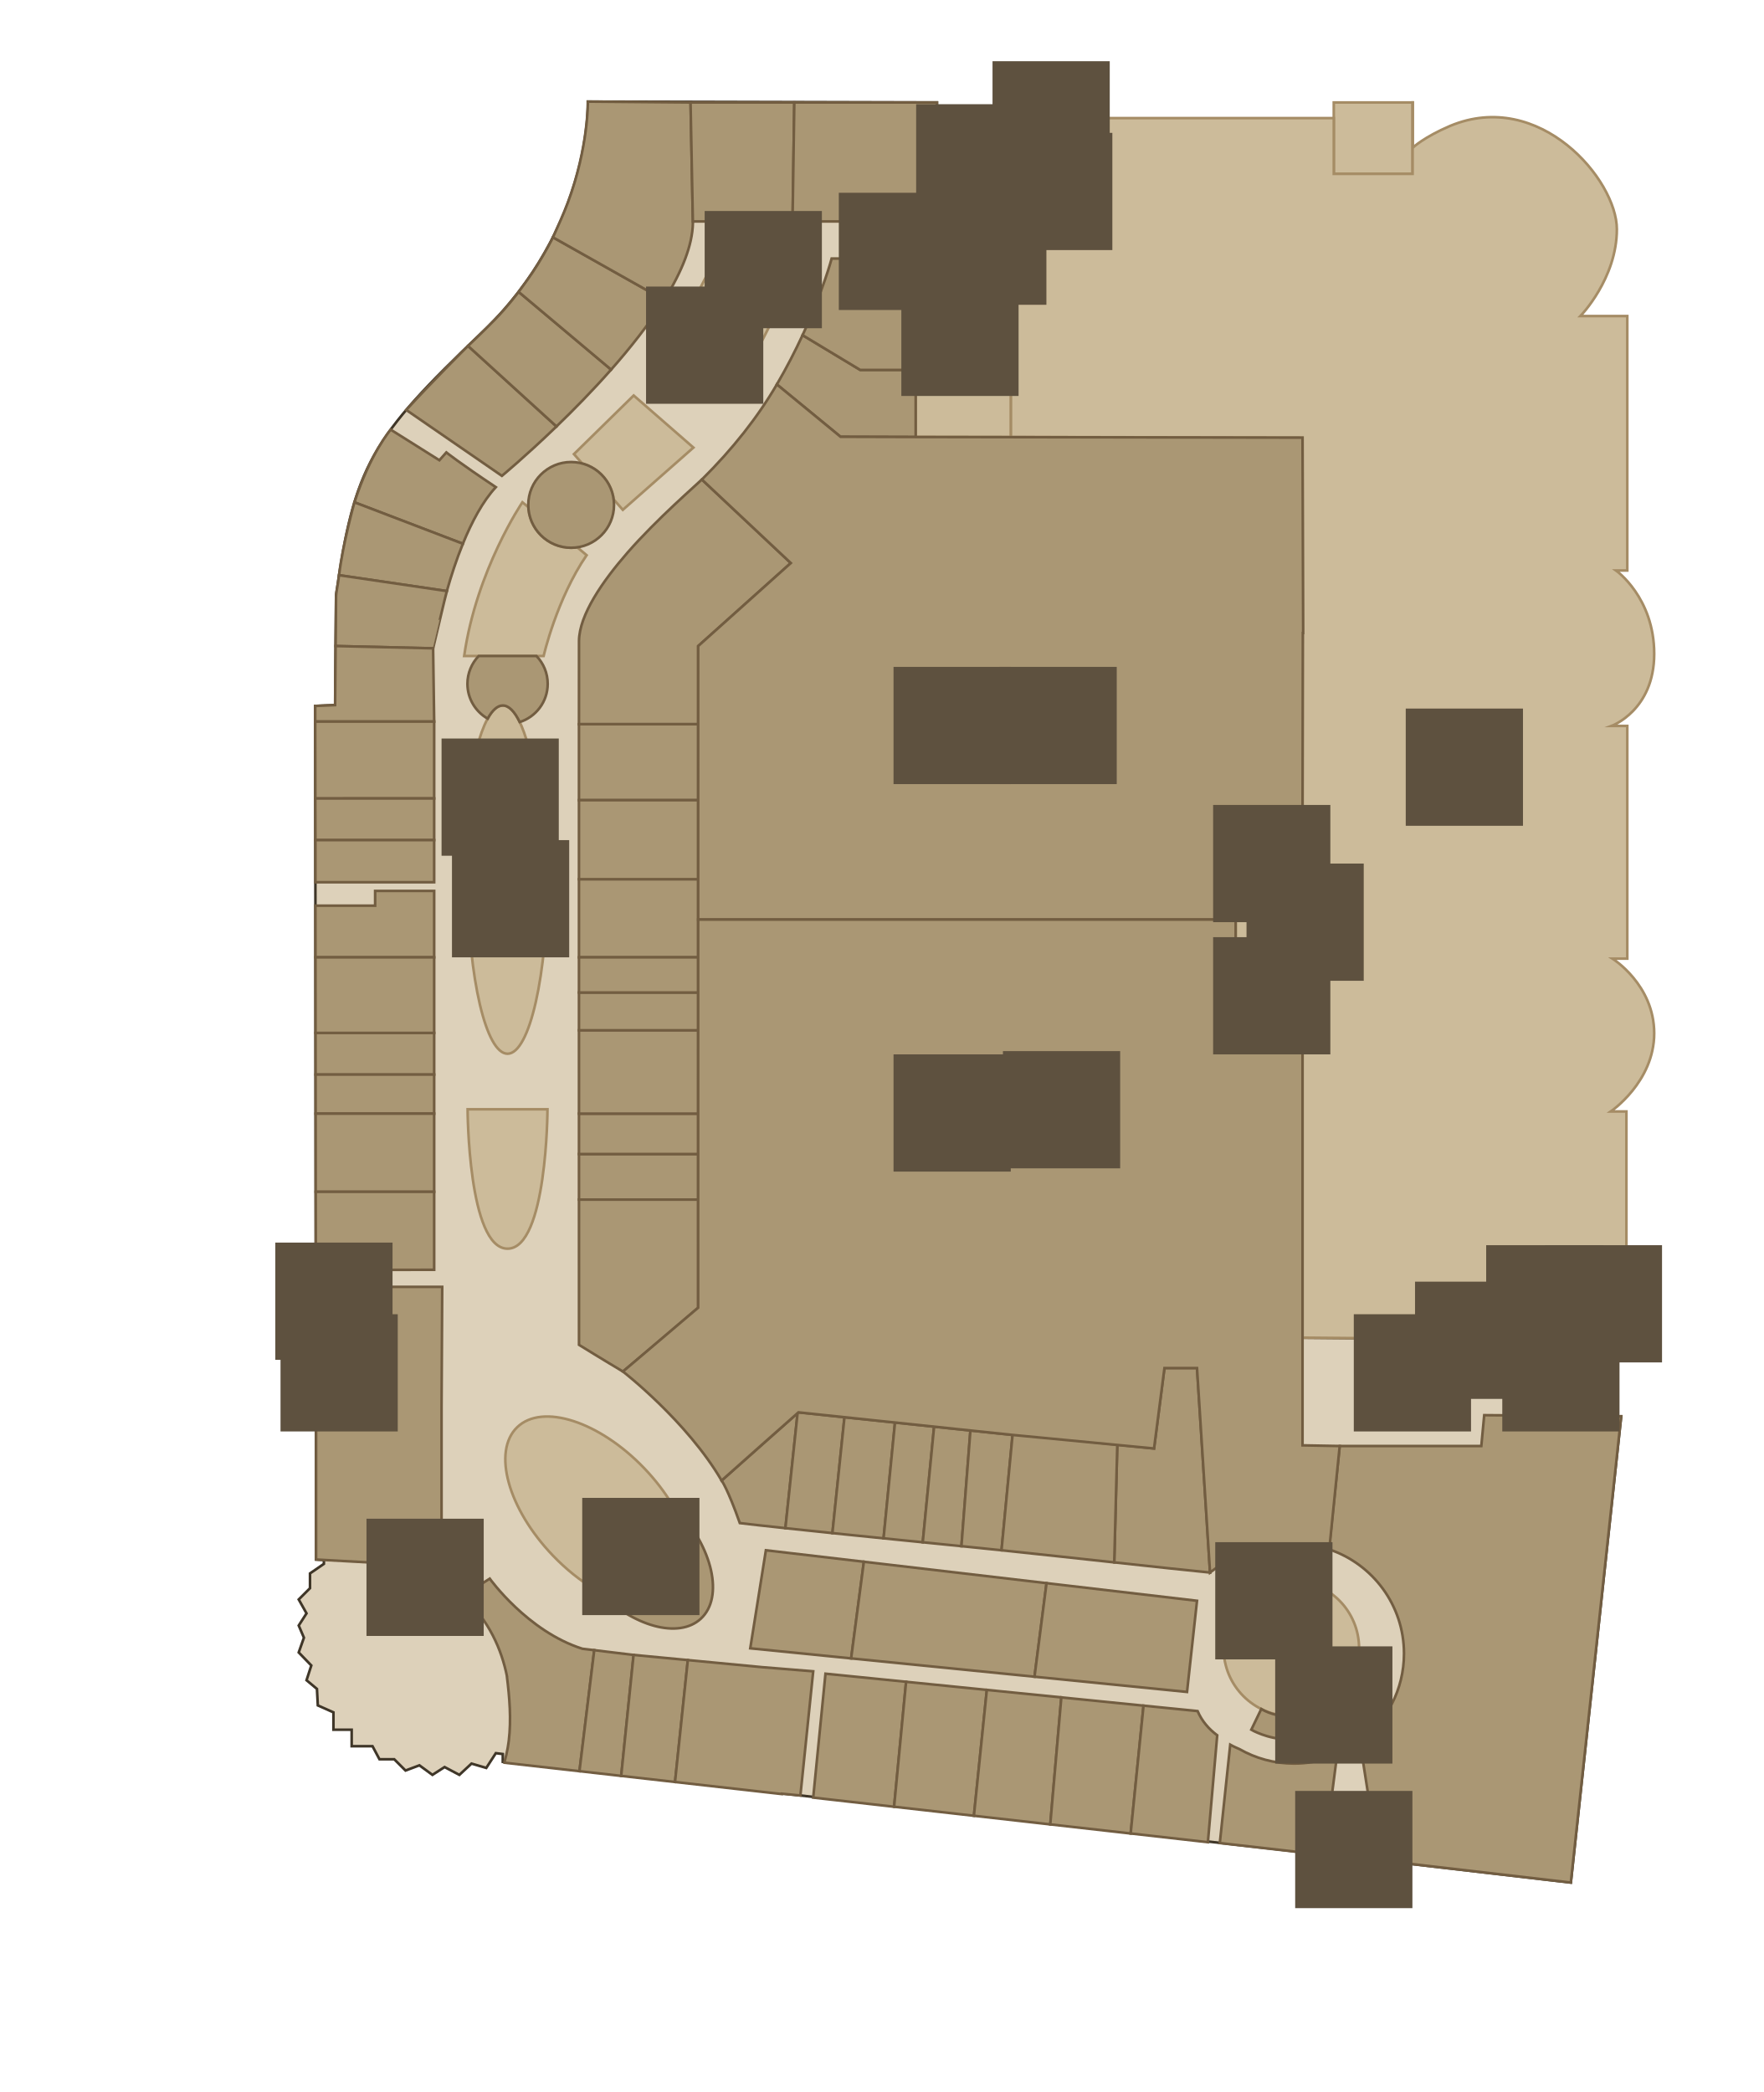
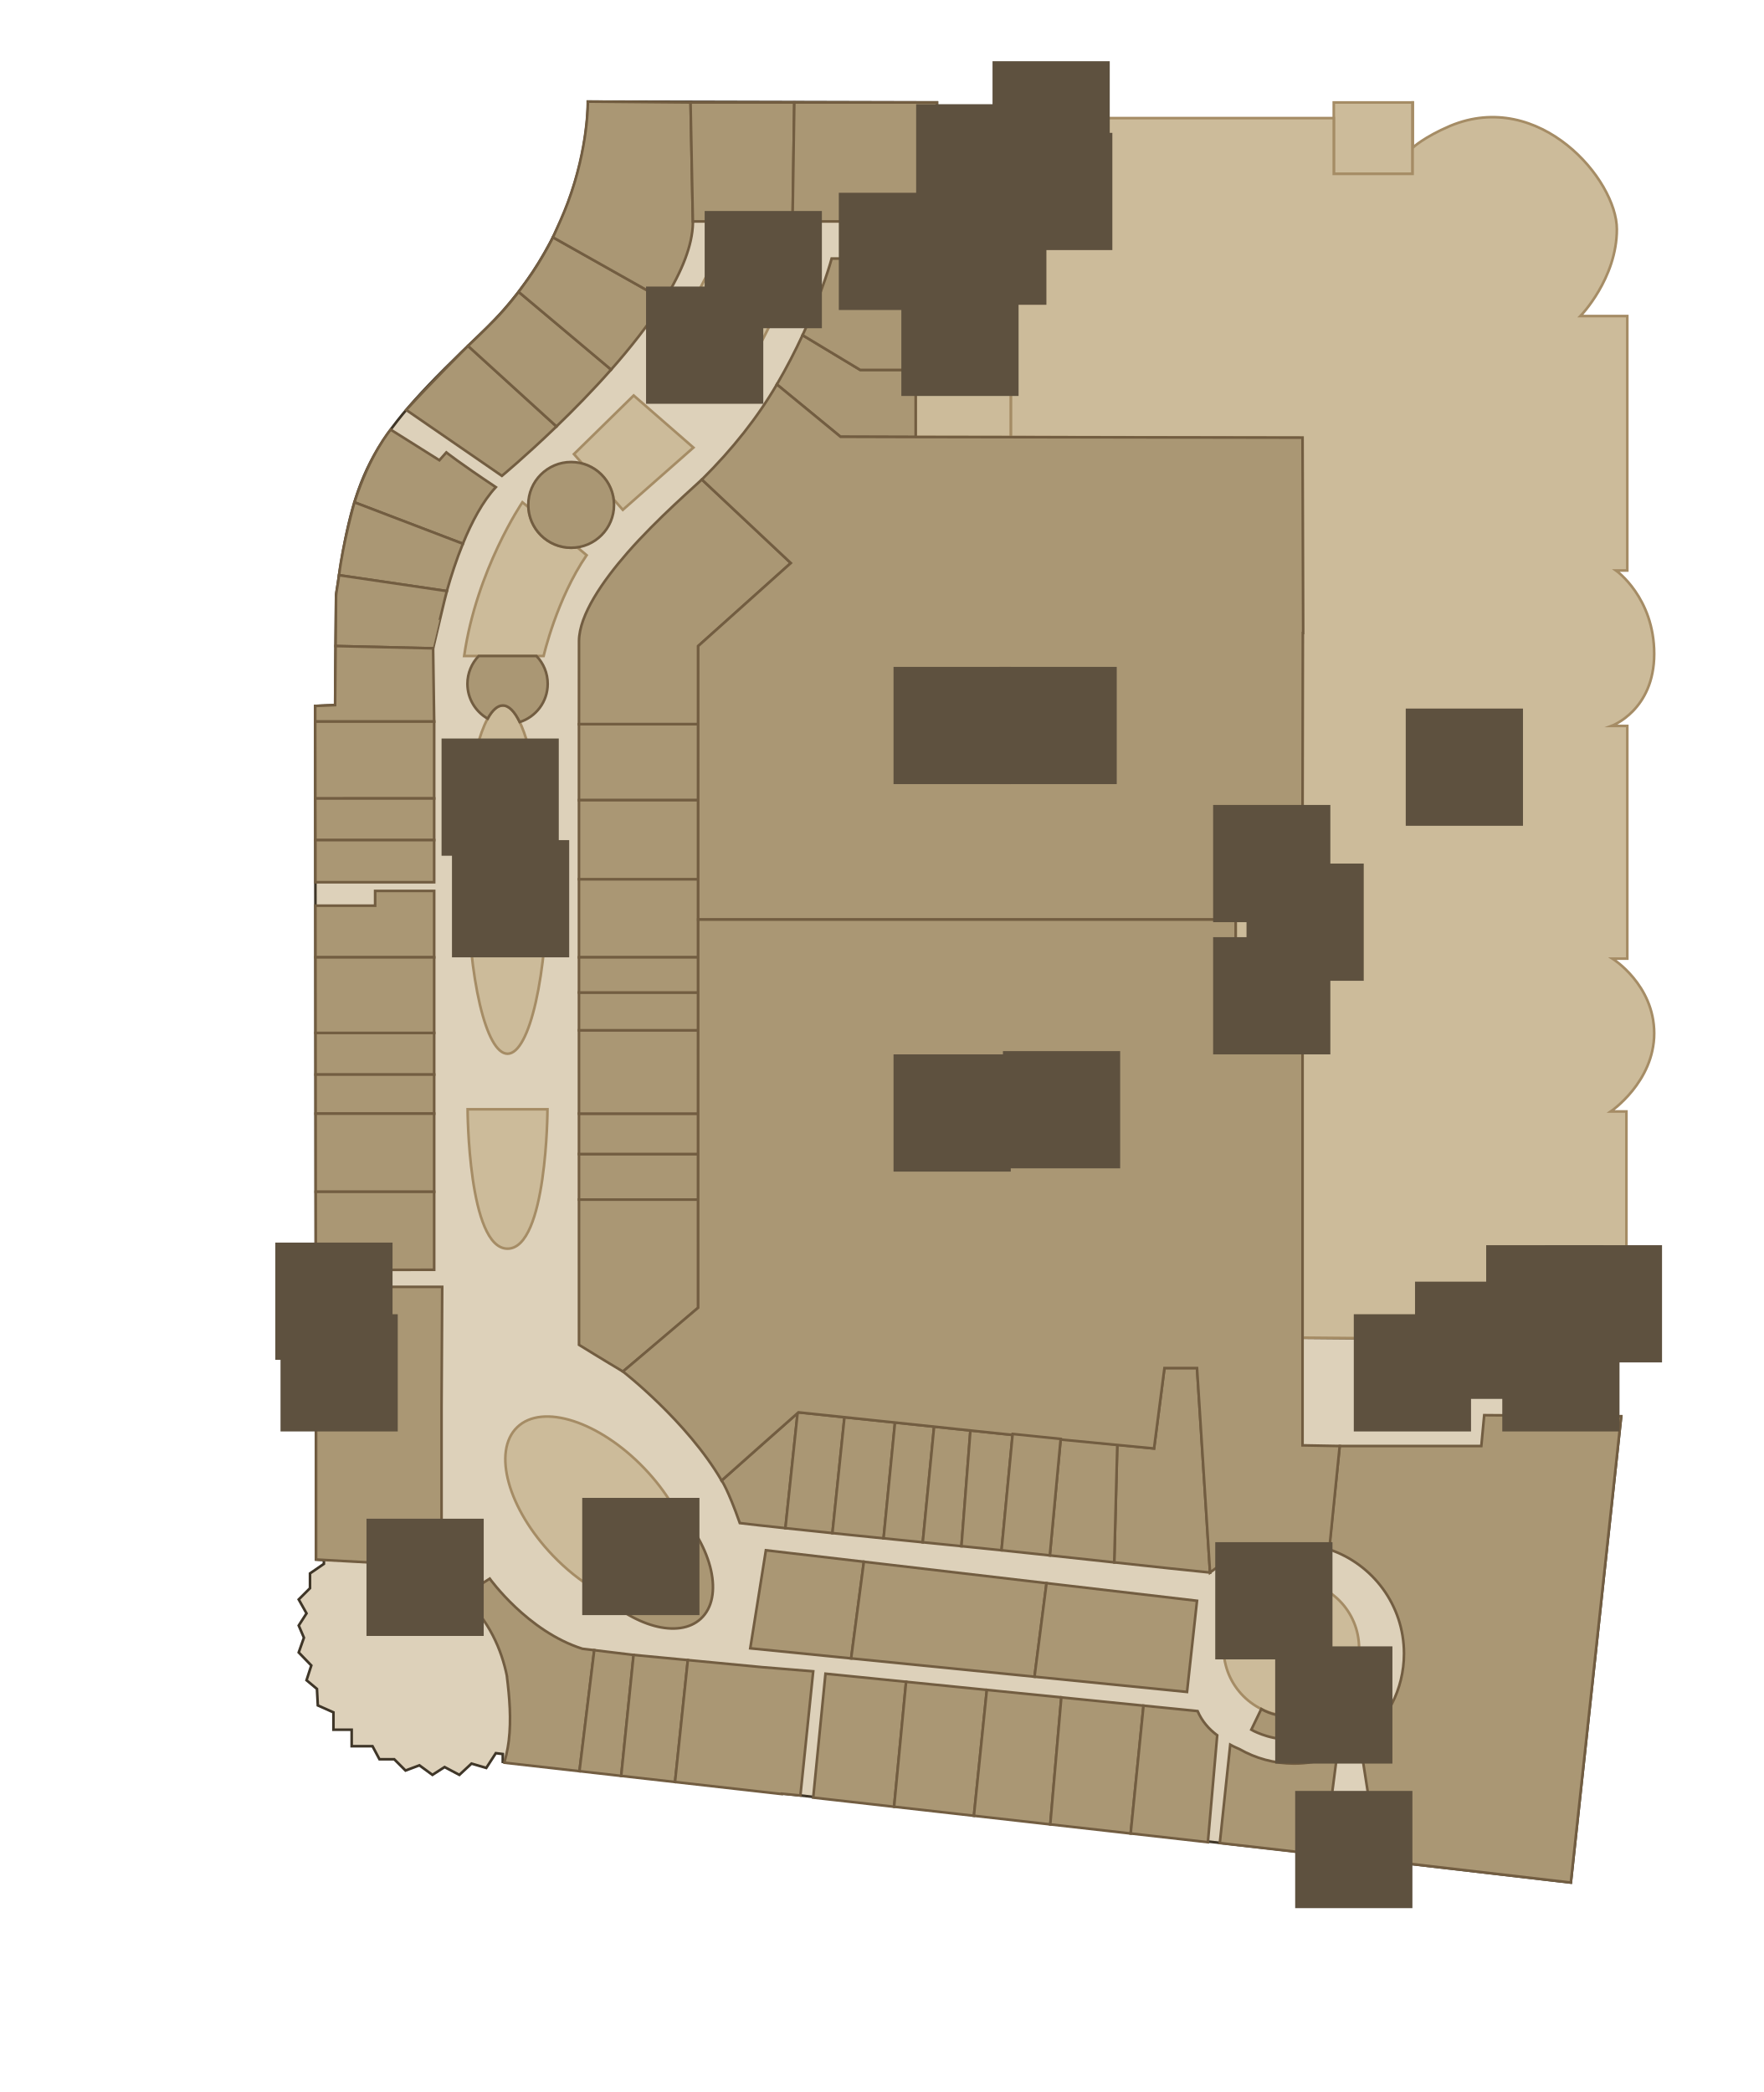
<svg xmlns="http://www.w3.org/2000/svg" version="1.1" id="Layer_1" x="0px" y="0px" width="677px" height="803.07px" viewBox="0 0 677 803.07" enable-background="new 0 0 677 803.07" xml:space="preserve">
  <g id="background">
</g>
  <g id="etc">
    <polygon fill="#CCBB9A" stroke="#A58C65" stroke-miterlimit="10" points="616.667,543.623 616.667,514.333 583.583,514.25    583.583,543.361  " />
    <path fill="#DDD1BA" stroke="#3F3628" stroke-miterlimit="10" d="M616,543.667l-32.417-0.307v-29.11l-83.584-0.748L500,168   l-112-0.25V106h-8.375V81.25h10.5V45l-30.458-0.333v-5.333L225.666,39c0,0,1.667,48.333-40.667,88.667s-49,51-56,101   c-0.333,35.333-0.333,42-0.333,42L121,271l0.333,327.667l3,0.164v1.502L119,604v5.668L114.667,614l3,5.334l-3,4.666l2,4.668   l-2,5.666l4.833,5L117.667,645l4,3.334l0.333,6.334l6,2.666V664h7v6.334h8l2.667,5h5.667l4.333,4.334l5.333-2l5,3.666l4.667-3   l5.667,3L181,677l5.667,1.668l3.667-5.668l2.667,0.334v3l314.606,35.553l-1.772,12.281l23.25,1.004l0.069-11.102L603,722.667   l19.333-179H616z" />
    <polygon fill="#CCBB9A" stroke="#A58C65" stroke-miterlimit="10" points="542.25,66.75 542.25,39.333 512,39.333 512,44.389    512,66.75  " />
    <path fill="#CCBB9A" stroke="#A58C65" stroke-miterlimit="10" d="M635,396.668C635,378,619,368,619,368h5.667v-89.333h-6   c0,0,16.333-6,16.333-27.667s-14.667-32-14.667-32h4.334v-97.667h-18c0,0,13.999-14.333,13.999-33.333s-29.667-54-64-39.667   c-9.99,4.261-14.333,8.333-14.333,8.333V39.334h-0.083V66.75H512l0,0V45.334h-93.334v-6h-32V45h3.459v36.25h-10.5V106H388v61.75   L500,168l-0.001,345.501l83.584,0.748h40.75v-87.582h-6C618.333,426.667,635,415.333,635,396.668z" />
    <circle fill="#CCBB9A" stroke="#A58C65" stroke-miterlimit="10" cx="495.712" cy="632.75" r="26" />
    <rect x="474.334" y="316.667" fill="#CCBB9A" stroke="#A58C65" stroke-miterlimit="10" width="25.666" height="49.333" />
    <line fill="none" stroke="#A58C65" stroke-miterlimit="10" x1="500" y1="316.667" x2="500" y2="366" />
    <rect x="474.334" y="366" fill="#CCBB9A" stroke="#A58C65" stroke-miterlimit="10" width="25.666" height="35.535" />
    <line fill="none" stroke="#A58C65" stroke-miterlimit="10" x1="500" y1="366" x2="500" y2="401.535" />
    <polygon fill="#CCBB9A" stroke="#A58C65" stroke-miterlimit="10" points="390.125,45 359.667,44.667 359.667,81.25 379.625,81.25    379.625,81.25 390.125,81.25  " />
    <polygon fill="#CCBB9A" stroke="#A58C65" stroke-miterlimit="10" points="379.625,106 351.5,106 351.5,167.75 388,167.75 388,106     " />
    <ellipse fill="#CCBB9A" stroke="#A58C65" stroke-miterlimit="10" cx="386.371" cy="426.5" rx="32.629" ry="20.833" />
    <ellipse fill="#CCBB9A" stroke="#A58C65" stroke-miterlimit="10" cx="386.371" cy="279.25" rx="32.629" ry="20.833" />
    <polygon fill="#CCBB9A" stroke="#A58C65" stroke-miterlimit="10" points="259.667,128.177 285.333,145 303.75,108.667    274.667,99.25  " />
    <path fill="#CCBB9A" stroke="#A58C65" stroke-miterlimit="10" d="M179.5,425.833h30.667c0,0-0.167,53.5-15.333,53.5   S179.5,425.833,179.5,425.833z" />
    <polygon fill="#CCBB9A" stroke="#A58C65" stroke-miterlimit="10" points="143,487.5 121.247,487.531 121.247,513.667 143,513.667     " />
    <polygon fill="#CCBB9A" stroke="#A58C65" stroke-miterlimit="10" points="121.247,513.667 121.333,540 143,540 143,513.667  " />
    <line fill="none" stroke="#A58C65" stroke-miterlimit="10" x1="228.661" y1="610.085" x2="257.145" y2="578.273" />
    <path fill="#CCBB9A" stroke="#A58C65" stroke-miterlimit="10" d="M247.27,563.593c-17.238-17.967-39.047-25.014-48.712-15.739   c-9.665,9.273-3.526,31.354,13.712,49.321c5.082,5.297,10.561,9.636,16.01,12.896l29.843-32.359   C255.262,572.923,251.621,568.128,247.27,563.593z" />
    <path fill="#CCBB9A" stroke="#A58C65" stroke-miterlimit="10" d="M228.366,610.197c13.085,7.709,25.951,9.207,32.721,2.623   c7.18-6.982,5.474-21.064-3.098-35.188L228.366,610.197z" />
    <path fill="#CCBB9A" stroke="#A58C65" stroke-miterlimit="10" d="M193.014,270.819c-6.809,0-12.578,19.615-14.579,46.749   l28.278-9.426C204.19,286.01,199.005,270.819,193.014,270.819z" />
    <path fill="#CCBB9A" stroke="#A58C65" stroke-miterlimit="10" d="M179.515,339.396c0.315,36.189,7.051,65.104,15.318,65.104   c8.468,0,15.333-30.333,15.333-67.75c0-2.349-0.033-4.663-0.086-6.95L179.515,339.396z" />
    <path fill="#CCBB9A" stroke="#A58C65" stroke-miterlimit="10" d="M243.25,151.819l-22.93,22.5l3.171,3.615   c6.359,1.696,11.195,7.092,12.059,13.75l3.531,4.026l27.1-23.892L243.25,151.819z" />
    <path id="primanest" fill="#CCBB9A" stroke="#A58C65" stroke-miterlimit="10" d="M219.246,210.276   c-8.799,0-15.963-6.91-16.414-15.597c-1.449-1.174-2.301-1.861-2.301-1.861s-17.652,26-22.35,59h30.5c0,0,5-21.891,16.5-38.695   c-1.178-0.996-2.386-2.012-3.604-3.031C220.813,210.201,220.04,210.276,219.246,210.276z" />
  </g>
  <g id="rooms">
    <polygon id="r204" fill="#AA9774" stroke="#725D41" stroke-miterlimit="10" points="347.588,645.576 330.193,643.828    316.879,642.49 312.167,690.058 325.01,691.509 343.217,693.568 347.822,645.599  " />
    <polygon id="r205" fill="#AA9774" stroke="#725D41" stroke-miterlimit="10" points="378.436,648.675 363.036,647.128    347.822,645.599 343.217,693.568 343.84,693.638 358.689,695.316 373.857,697.031 378.817,648.714  " />
    <polygon id="r206" fill="#AA9774" stroke="#725D41" stroke-miterlimit="10" points="378.817,648.714 373.857,697.031    374.554,697.109 395.538,699.479 403.169,700.343 407.416,651.587  " />
    <polygon id="r207" fill="#AA9774" stroke="#725D41" stroke-miterlimit="10" points="416.843,652.535 407.416,651.587    403.169,700.343 434.026,703.83 438.97,654.759  " />
    <path id="r220a" fill="#AA9774" stroke="#725D41" stroke-miterlimit="10" d="M222.256,460.5h45.747l0.001-17.5h-45.75   C222.255,449.066,222.255,454.925,222.256,460.5z" />
    <path id="r220b" fill="#AA9774" stroke="#725D41" stroke-miterlimit="10" d="M222.254,443h45.75v-15.5h-45.751   C222.253,432.787,222.253,437.966,222.254,443z" />
    <path id="r221" fill="#AA9774" stroke="#725D41" stroke-miterlimit="10" d="M222.252,427.5h45.751l0.001-32H222.25   C222.25,406.389,222.251,417.15,222.252,427.5z" />
    <path id="r222a" fill="#AA9774" stroke="#725D41" stroke-miterlimit="10" d="M222.25,395.5h45.755V381h-45.757   C222.249,385.841,222.25,390.683,222.25,395.5z" />
    <path id="r223" fill="#AA9774" stroke="#725D41" stroke-miterlimit="10" d="M222.248,367.5h45.758l0.001-30h-45.761   C222.247,347.24,222.248,357.317,222.248,367.5z" />
    <path id="r226-228" fill="#AA9774" stroke="#725D41" stroke-miterlimit="10" d="M303.569,216.141l-34.136-32.063   c-1.597,1.585-17.2,15.06-28.52,28.034c-9.614,11.019-18.535,23.906-18.65,33.895c-0.007,0.663-0.012,12.97-0.014,31.994h45.762   l0.002-29.994L303.569,216.141z" />
    <path id="r225" fill="#AA9774" stroke="#725D41" stroke-miterlimit="10" d="M268.011,278h-45.762   c-0.001,8.52-0.002,18.395-0.002,29.167h45.763L268.011,278z" />
    <path id="r224" fill="#AA9774" stroke="#725D41" stroke-miterlimit="10" d="M222.247,307.167c0,9.509,0,19.715,0,30.333h45.761   l0.001-30v-0.333H222.247z" />
    <path id="r222b" fill="#AA9774" stroke="#725D41" stroke-miterlimit="10" d="M222.249,381h45.757v-13.5h-45.758   C222.249,371.987,222.249,376.493,222.249,381z" />
    <path id="r218-219" fill="#AA9774" stroke="#725D41" stroke-miterlimit="10" d="M222.256,460.5   c0.001,5.828,0.001,11.361,0.002,16.5h-0.001c0.002,6.494,0.002,12.38,0.003,17.5c0.002,13.546,0.003,21.755,0.003,21.755   s10.112,6.244,16.862,10.244C246.625,520.25,268,502,268,502v-7.5l0.001-17.5h0.001l0.001-16.5H222.256z" />
    <path id="r229" fill="#AA9774" stroke="#725D41" stroke-miterlimit="10" d="M330.208,142L330.208,142L330.208,142l-22.126-13.341   c-2.725,5.871-5.99,12.278-9.869,18.915l24.449,20.093l28.839,0.083V142H330.208z" />
    <path id="r230" fill="#AA9774" stroke="#725D41" stroke-miterlimit="10" d="M351.5,142v-5.75v-37h-32.25   c0,0-3.224,12.193-10.944,28.927c-0.069,0.159-0.147,0.322-0.225,0.482L330.208,142H351.5z" />
    <path id="sports-mall-global" fill="#AA9774" stroke="#725D41" stroke-miterlimit="10" d="M474.334,316.667H500L500.125,243h0.125   l-0.083-24.904v-0.002L500,168l-148.5-0.25l-28.839-0.083l-24.449-20.093c-7.321,12.525-16.782,24.591-28.779,36.503l34.136,32.063   l-35.556,31.865L268.007,353h206.327V316.667L474.334,316.667z M386.371,300.083c-18.021,0-32.629-9.327-32.629-20.833   s14.604-20.833,32.629-20.833c18.021,0,32.629,9.327,32.629,20.833S404.392,300.083,386.371,300.083z" />
    <polygon id="r244" fill="#AA9774" stroke="#725D41" stroke-miterlimit="10" points="166.667,367.333 166.667,342 144,342    144,347.667 121.078,347.667 121.098,367.5 166.667,367.5  " />
    <polygon id="r246a" fill="#AA9774" stroke="#725D41" stroke-miterlimit="10" points="166.667,398 166.667,396.5 121.127,396.5    121.144,412.5 166.667,412.5  " />
    <polygon id="r246b" fill="#AA9774" stroke="#725D41" stroke-miterlimit="10" points="166.667,412.5 121.144,412.5 121.159,427.5    166.667,427.5  " />
    <polygon id="r247" fill="#AA9774" stroke="#725D41" stroke-miterlimit="10" points="166.667,457.333 166.667,428.333    166.667,427.5 121.159,427.5 121.189,457.5 166.667,457.5  " />
    <polygon id="r248" fill="#AA9774" stroke="#725D41" stroke-miterlimit="10" points="166.667,487.439 166.667,457.5 121.189,457.5    121.247,487.531  " />
    <polygon id="r249-251" fill="#AA9774" stroke="#725D41" stroke-miterlimit="10" points="143,494 143,500.333 143,531.5 143,535.75    143,540 141.958,540 121.333,540 121.333,598.667 152.879,600.402 169.5,584.88 169.5,573.662 169.5,548.515 169.5,540 169.75,494     " />
    <polygon id="r245" fill="#AA9774" stroke="#725D41" stroke-miterlimit="10" points="166.667,367.5 121.098,367.5 121.127,396.5    166.667,396.5  " />
    <path id="r238" fill="#AA9774" stroke="#725D41" stroke-miterlimit="10" d="M177.699,208.693   c3.382-8.306,7.574-16.214,12.635-21.688c-14-9.333-19-13.333-19-13.333l-2.667,3l-18.699-11.753c0,0-7.968,9.331-13.907,27.9   l41.622,15.915C177.688,208.72,177.693,208.707,177.699,208.693z" />
    <path id="r239" fill="#AA9774" stroke="#725D41" stroke-miterlimit="10" d="M177.683,208.734l-41.622-15.915   c-0.051,0.15-4.395,15.514-5.91,27.986l41.372,6.095C173.148,221.168,175.195,214.848,177.683,208.734z" />
    <path id="r240" fill="#AA9774" stroke="#725D41" stroke-miterlimit="10" d="M171.522,226.9l-41.372-6.095   c-0.542,4.399-1.15,6.631-1.152,7.966c-0.008,5.396-0.174,19.229-0.174,19.229l37.437,0.88   C166.262,248.88,171.219,227.844,171.522,226.9z" />
    <path id="r241" fill="#AA9774" stroke="#725D41" stroke-miterlimit="10" d="M166.262,248.88L128.825,248   c-0.089,11.083-0.195,22.668-0.195,22.668L121,271v6h45.667L166.262,248.88z" />
    <polygon id="r242" fill="#AA9774" stroke="#725D41" stroke-miterlimit="10" points="166.667,277 121,277 121.047,306.516    166.667,306.5  " />
    <polygon id="r243a" fill="#AA9774" stroke="#725D41" stroke-miterlimit="10" points="166.667,309.339 166.667,306.5    121.031,306.516 121.078,322.5 166.667,322.5  " />
    <rect id="r243b" x="121.078" y="322.5" fill="#AA9774" stroke="#725D41" stroke-miterlimit="10" width="45.589" height="16.172" />
    <path id="r237" fill="#AA9774" stroke="#725D41" stroke-miterlimit="10" d="M155.941,157.367l36.726,25.306   c0,0,8.826-7.306,20.35-18.385c0.199-0.191,0.405-0.393,0.605-0.586l-33.963-30.917   C179.28,133.134,164.775,147.614,155.941,157.367z" />
    <path id="r236" fill="#AA9774" stroke="#725D41" stroke-miterlimit="10" d="M179.658,132.783l33.963,30.918   c6.517-6.289,13.84-13.733,20.911-21.742c0.021-0.024,0.043-0.049,0.064-0.074l-35.513-29.846   c-0.003,0.004-3.983,5.39-9.049,10.581C185.858,126.899,180.264,132.222,179.658,132.783z" />
    <path id="r235" fill="#AA9774" stroke="#725D41" stroke-miterlimit="10" d="M199.084,112.04l35.513,29.846   c7.414-8.403,14.535-17.406,20.115-26.295c0.091-0.146,0.178-0.291,0.269-0.437l-42.715-24.053   c-0.263,0.581-2.787,5.477-6.018,10.657C203.878,105.557,200.974,109.503,199.084,112.04z" />
    <path id="r234" fill="#AA9774" stroke="#725D41" stroke-miterlimit="10" d="M225.666,39c0,0,0.25,17.5-7.69,38.769   c-1.605,4.299-3.672,8.83-5.711,13.332l42.715,24.053c3.339-5.366,6.116-10.685,8.042-15.8c1.821-4.835,2.883-9.487,2.963-13.825   l-0.9-46.196L225.666,39z" />
    <path id="r233" fill="#AA9774" stroke="#725D41" stroke-miterlimit="10" d="M296.996,39.333h-31.911l0.9,46.196   c0-0.004,0-0.008,0-0.012c0.003-0.17,0.015-0.343,0.015-0.512c6.316,0,17.985,0,30.996,0c2.376,0,4.8,0,7.241,0l0.677-45.672   H296.996z" />
    <path id="r231-232" fill="#AA9774" stroke="#725D41" stroke-miterlimit="10" d="M327.663,39.333h-22.749l-0.677,45.672   c7.871,0,15.95,0,23.426,0c17.707,0,32.004,0,32.004,0V39.333H327.663z" />
    <path id="r217" fill="#AA9774" stroke="#725D41" stroke-miterlimit="10" d="M277,568.337c0,0,2.333,3.107,7,16.334   c3.939,0.482,9.986,1.154,17.492,1.957l4.678-44.168L277,568.337z" />
    <path id="r217b" fill="#AA9774" stroke="#725D41" stroke-miterlimit="10" d="M306.5,542.167l-0.33,0.293l-4.678,44.168   c5.344,0.57,11.434,1.209,18.045,1.896l4.631-44.488L306.5,542.167z" />
    <path id="r217a" fill="#AA9774" stroke="#725D41" stroke-miterlimit="10" d="M328.822,544.521l-4.654-0.488l-4.631,44.488   c1.758,0.184,3.544,0.364,5.373,0.555c4.572,0.471,9.351,0.957,14.268,1.457l4.391-44.455L328.822,544.521z" />
-     <path id="r215b" fill="#AA9774" stroke="#725D41" stroke-miterlimit="10" d="M358.367,547.636l-14.803-1.561l-4.391,44.455   c4.896,0.496,9.937,1.004,15.042,1.518l4.354-44.391L358.367,547.636z" />
-     <path id="r215a" fill="#AA9774" stroke="#725D41" stroke-miterlimit="10" d="M358.574,547.658l-4.354,44.391   c0.18,0.021,0.351,0.035,0.523,0.053c4.729,0.479,9.521,0.955,14.324,1.438l3.445-44.406L358.574,547.658z" />
+     <path id="r216a" fill="#AA9774" stroke="#725D41" stroke-miterlimit="10" d="M358.367,547.636l-14.803-1.561l-4.391,44.455   c4.896,0.496,9.937,1.004,15.042,1.518l4.354-44.391L358.367,547.636z" />
+     <path id="r215b" fill="#AA9774" stroke="#725D41" stroke-miterlimit="10" d="M358.574,547.658l-4.354,44.391   c0.18,0.021,0.351,0.035,0.523,0.053c4.729,0.479,9.521,0.955,14.324,1.438l3.445-44.406L358.574,547.658z" />
    <path id="r214a" fill="#AA9774" stroke="#725D41" stroke-miterlimit="10" d="M388.7,550.609l-0.051,0.221l-15.349-1.617   l-0.789-0.084l-3.445,44.408c0.004,0,0.007,0,0.011,0c4.826,0.479,10.006,1.016,15.378,1.576l4.264-44.502L388.7,550.609z" />
-     <path id="r213" fill="#AA9774" stroke="#725D41" stroke-miterlimit="10" d="M459.5,525.168H447l-4,30.866l-14.101-1.446   l-1.175,45.175c15.27,1.659,28.768,3.122,36.774,3.903L459.5,525.168z" />
+     <path id="r213_1_" fill="#AA9774" stroke="#725D41" stroke-miterlimit="10" d="M459.5,525.168H447l-4,30.866l-14.101-1.446   l-1.175,45.175c15.27,1.659,28.768,3.122,36.774,3.903L459.5,525.168z" />
    <polygon id="r253" fill="#AA9774" stroke="#725D41" stroke-miterlimit="10" points="294,595.113 288,632.75 326.726,636.619    331.611,599.521  " />
    <polygon id="r254" fill="#AA9774" stroke="#725D41" stroke-miterlimit="10" points="331.611,599.521 326.726,636.619    397.119,643.652 401.734,607.734  " />
    <polygon id="r255" fill="#AA9774" stroke="#725D41" stroke-miterlimit="10" points="459.5,614.5 401.734,607.734 397.119,643.652    455.667,649.5  " />
    <path id="r201a" fill="#AA9774" stroke="#725D41" stroke-miterlimit="10" d="M223.541,632.91C202.5,626.25,188,606,188,606   s-4,2.5-10.25,6.75c9.998,9.354,14.79,20.447,16.866,30.744l-0.03,0.029c0.997,8.049,1.717,16.512,0.724,24.666   c-0.008,0.059-0.015,0.116-0.023,0.178c-0.041,0.326-0.091,0.647-0.138,0.975c-0.083,0.563-0.166,1.092-0.251,1.601   c-0.313,1.811-0.713,3.604-1.231,5.364v0.361l28.769,3.25l5.678-46.453C225.476,633.146,223.542,632.91,223.541,632.91z" />
    <path id="r201b" fill="#AA9774" stroke="#725D41" stroke-miterlimit="10" d="M242.704,635.232c0,0-8.923-1.082-14.591-1.771   l-5.678,46.455l15.812,1.787l0.209,0.021l4.759-46.444L242.704,635.232z" />
    <polygon id="r202" fill="#AA9774" stroke="#725D41" stroke-miterlimit="10" points="264.038,637.265 261.054,636.982    243.215,635.281 238.456,681.729 259.124,684.064  " />
    <polygon id="r203" fill="#AA9774" stroke="#725D41" stroke-miterlimit="10" points="292.53,639.984 264.038,637.265    259.124,684.064 291.503,687.724 291.521,687.726 300.13,688.699 300.146,688.562 307.25,689.25 312.167,641.574  " />
    <path id="r252" fill="#AA9774" stroke="#725D41" stroke-miterlimit="10" d="M259.581,578.972c-0.343-0.366-0.691-0.729-1.04-1.086   l-0.196,0.217c8.272,14.05,9.797,27.943,2.637,34.813c-6.651,6.381-19.056,5.008-31.762-2.313   c13.853,13.804,31.328,18.658,39.833,10.759C277.918,613.123,273.678,594.146,259.581,578.972z" />
    <g id="r214-256">
-       <path fill="#AA9774" stroke="#725D41" stroke-miterlimit="10" d="M388.732,550.469l-0.018,0.146l-4.264,44.504    c14.029,1.467,29.384,3.137,43.272,4.646l1.175-45.175L388.732,550.469z" />
+       <path fill="#AA9774" stroke="#725D41" stroke-miterlimit="10" d="M428.898,554.589l-21.729-2.229l-4.179,44.727    c8.376,0.899,16.793,1.814,24.732,2.677L428.898,554.589z" />
      <path fill="#AA9774" stroke="#725D41" stroke-miterlimit="10" d="M503.667,666.167c0,0-4.5,1.5-9.333,1.5    c-7.696,0-14-3.666-14-3.666l3.833-7.951c0,0,4.334,2.699,9.5,2.699c4.167,0,10-1.242,10-1.242V666.167z" />
    </g>
    <path id="r2b1" fill="#AA9774" stroke="#725D41" stroke-miterlimit="10" d="M183.758,251.819c-2.67,2.77-4.32,6.53-4.32,10.681   c0,5.726,3.131,10.711,7.767,13.366c1.792-3.246,3.752-5.046,5.809-5.046c2.32,0,4.518,2.286,6.488,6.362   c6.228-1.976,10.742-7.8,10.742-14.682c0-4.151-1.65-7.911-4.319-10.681H183.758z" />
    <path id="r209-212" fill="#AA9774" stroke="#725D41" stroke-miterlimit="10" d="M569.75,543.251l-1.12,11.846H567h-52.727   l-4.051,39.06c0.035,0.016,0.07,0.028,0.105,0.047l-0.061,0.58c16.68,5.643,28.688,21.41,28.688,39.994   c0,13.826-6.646,26.104-16.922,33.807l7.112,45.49l73.85,8.596l19.333-179L569.75,543.251z" />
    <path id="paragon-men" fill="#AA9774" stroke="#725D41" stroke-miterlimit="10" d="M464.5,603.666c0,0,10.667-8.832,22.833-10.129   c0.182-0.021,0.352-0.029,0.531-0.047c2.857-0.611,5.828-0.941,8.872-0.941c4.733,0,9.286,0.793,13.538,2.23l3.999-39.687   L500,554.833c0,0,0-126.178,0-153.298h-25.666V353H268.007L268,502l-28.875,24.5c0,0,24.542,19.002,37.875,41.838   c5-4.504,29.5-26.17,29.5-26.17l22.322,2.355l59.827,6.309L443,556.034l4-30.866h12.5L464.5,603.666z M386.371,447.333   c-18.021,0-32.629-9.326-32.629-20.832s14.604-20.834,32.629-20.834c18.021,0,32.629,9.328,32.629,20.834   S404.392,447.333,386.371,447.333z" />
    <path id="r208b" fill="#AA9774" stroke="#725D41" stroke-miterlimit="10" d="M496.736,677c-7.61,0-14.743-2.023-20.909-5.545   c-2.272-0.963-3.577-1.705-3.577-1.705l-4,37.75l40.041,4.584l4.568-35.311l-1.991-2.205C506.449,676.138,501.694,677,496.736,677z   " />
    <path id="r208a" fill="#AA9774" stroke="#725D41" stroke-miterlimit="10" d="M459.72,656.845l-20.75-2.086l-4.939,49.07   l29.645,3.35l3.577-41.041C464.039,663.74,461.413,660.759,459.72,656.845z" />
    <circle id="r2b4" fill="#AA9774" stroke="#725D41" stroke-miterlimit="10" cx="219.246" cy="193.819" r="16.458" />
+     <path id="r214a_1_" fill="#AA9774" stroke="#725D41" stroke-miterlimit="10" d="M388.732,550.469l-0.018,0.146l-4.264,44.504   c6.01,0.628,12.264,1.294,18.54,1.969l4.179-44.727L388.732,550.469z" />
  </g>
  <g id="signs">
    <g id="atm">
      <rect id="atm-1" x="382" y="51" fill="#5E513F" width="45" height="45" />
      <rect id="atm-2" x="570.501" y="478" fill="#5E513F" width="45" height="45" />
    </g>
    <g id="toilet">
      <rect id="toilet-1" x="351.684" y="40" fill="#5E513F" width="45" height="45" />
      <rect id="toilet-2" x="465.684" y="359.752" fill="#5E513F" width="45" height="45" />
      <rect id="toilet-3" x="576.684" y="504.5" fill="#5E513F" width="45" height="45" />
      <rect id="toilet-4" x="105.684" y="477" fill="#5E513F" width="45" height="45" />
    </g>
    <g id="telephone">
      <rect id="telephone-1" x="381" y="23.5" fill="#5E513F" width="45" height="45" />
      <rect id="telephone-2" x="593.004" y="478" fill="#5E513F" width="45" height="45" />
      <rect id="telephone-3" x="465.684" y="309" fill="#5E513F" width="45" height="45" />
    </g>
    <rect id="transfer-service" x="322" y="74" fill="#5E513F" width="45" height="45" />
    <g id="lift">
      <rect id="elevator-2" x="107.684" y="504.5" fill="#5E513F" width="45" height="45" />
      <rect id="elevator-3" x="519.684" y="504.5" fill="#5E513F" width="45" height="45" />
      <rect id="elevator-4" x="140.684" y="583" fill="#5E513F" width="45" height="45" />
      <rect id="elevator-5" x="497.181" y="687.492" fill="#5E513F" width="45" height="45" />
      <rect id="elevator-1" x="346" y="107" fill="#5E513F" width="45" height="45" />
    </g>
    <g id="escalator">
      <rect id="escalator-1" x="270.5" y="81" fill="#5E513F" width="45" height="45" />
      <rect id="escalator-2" x="248" y="110" fill="#5E513F" width="45" height="45" />
      <rect id="escalator-3" x="169.5" y="283.5" fill="#5E513F" width="45" height="45" />
      <rect id="escalator-4" x="173.5" y="322.5" fill="#5E513F" width="45" height="45" />
      <rect id="escalator-5" x="223.5" y="575" fill="#5E513F" width="45" height="45" />
      <rect id="escalator-6" x="489.507" y="632" fill="#5E513F" width="45" height="45" />
      <rect id="escalator-7" x="466.5" y="592" fill="#5E513F" width="45" height="45" />
      <rect id="escalator-8" x="385" y="403.5" fill="#5E513F" width="45" height="45" />
      <rect id="escalator-9" x="343" y="404.751" fill="#5E513F" width="45" height="45" />
      <rect id="escalator-11" x="343" y="256" fill="#5E513F" width="45" height="45" />
      <rect id="escalator-10" x="383.684" y="255.999" fill="#5E513F" width="45" height="45" />
    </g>
    <rect id="parking" x="539.625" y="272" fill="#5E513F" width="45" height="45" />
    <g id="entrance">
      <rect id="entrance-1" x="356.684" y="72" fill="#5E513F" width="45" height="45" />
      <rect id="entrance-2" x="478.5" y="331.5" fill="#5E513F" width="45" height="45" />
      <rect id="entrance-3" x="543.184" y="492" fill="#5E513F" width="45" height="45" />
    </g>
  </g>
</svg>
